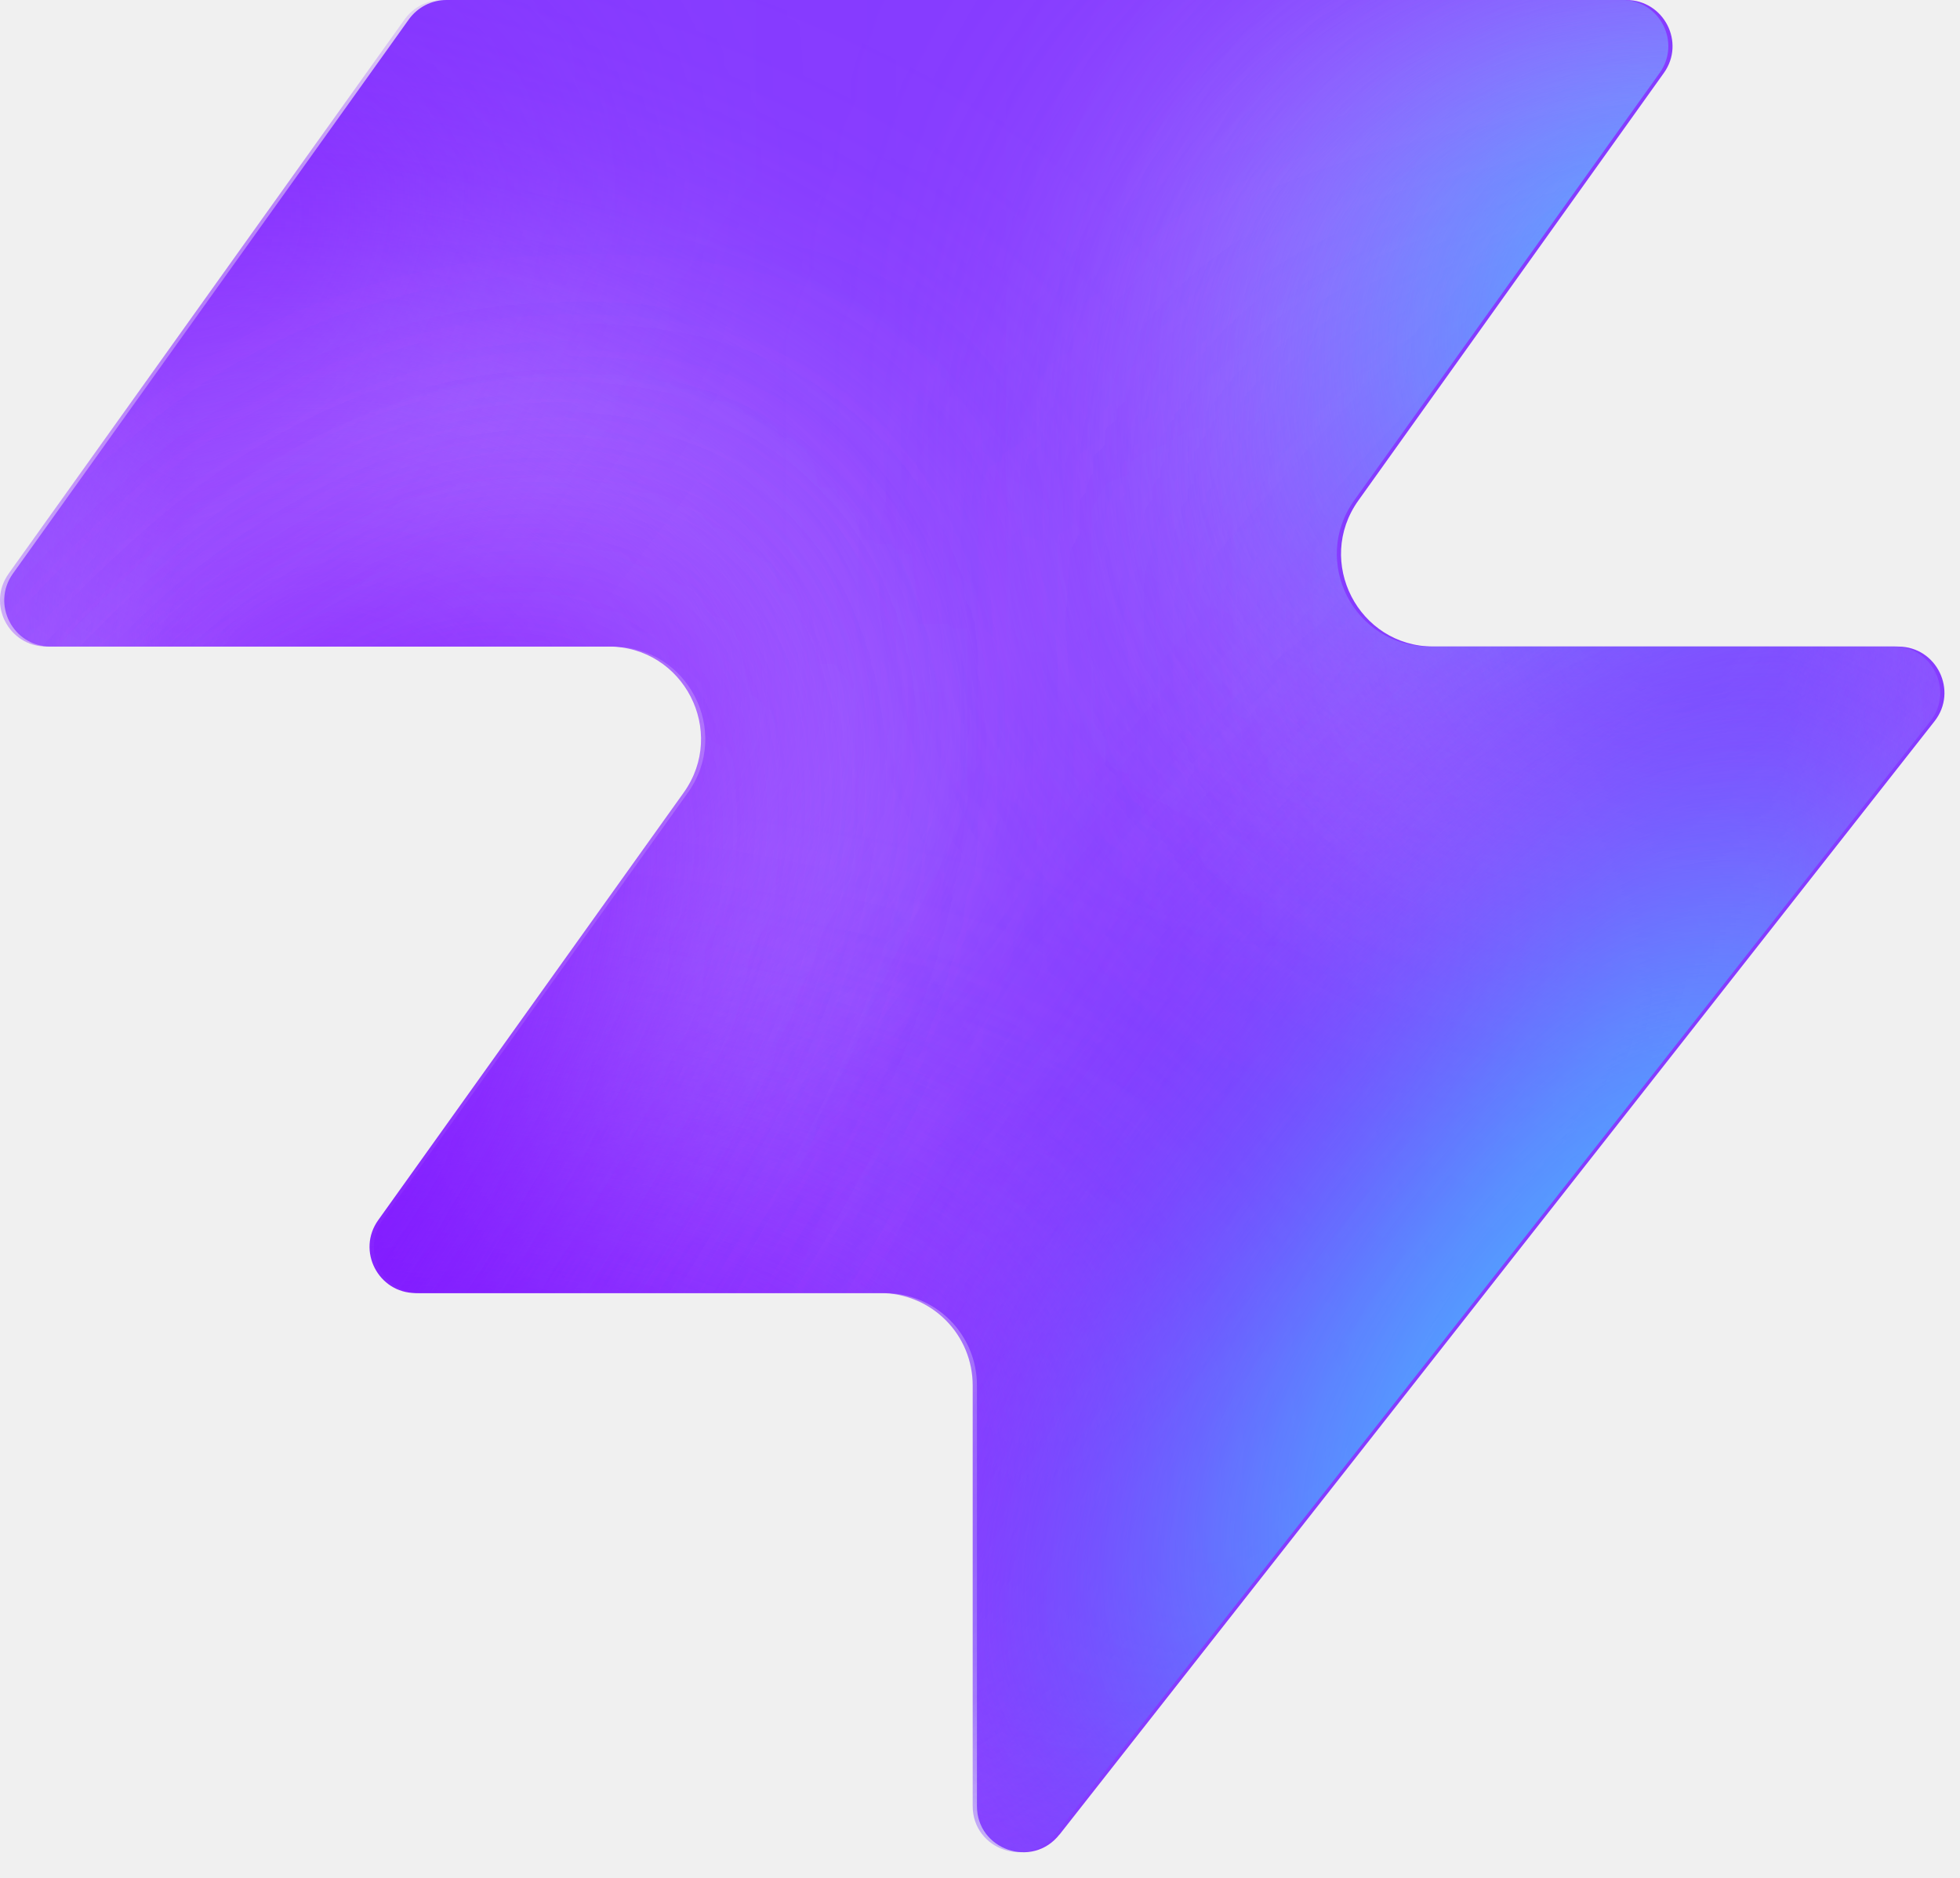
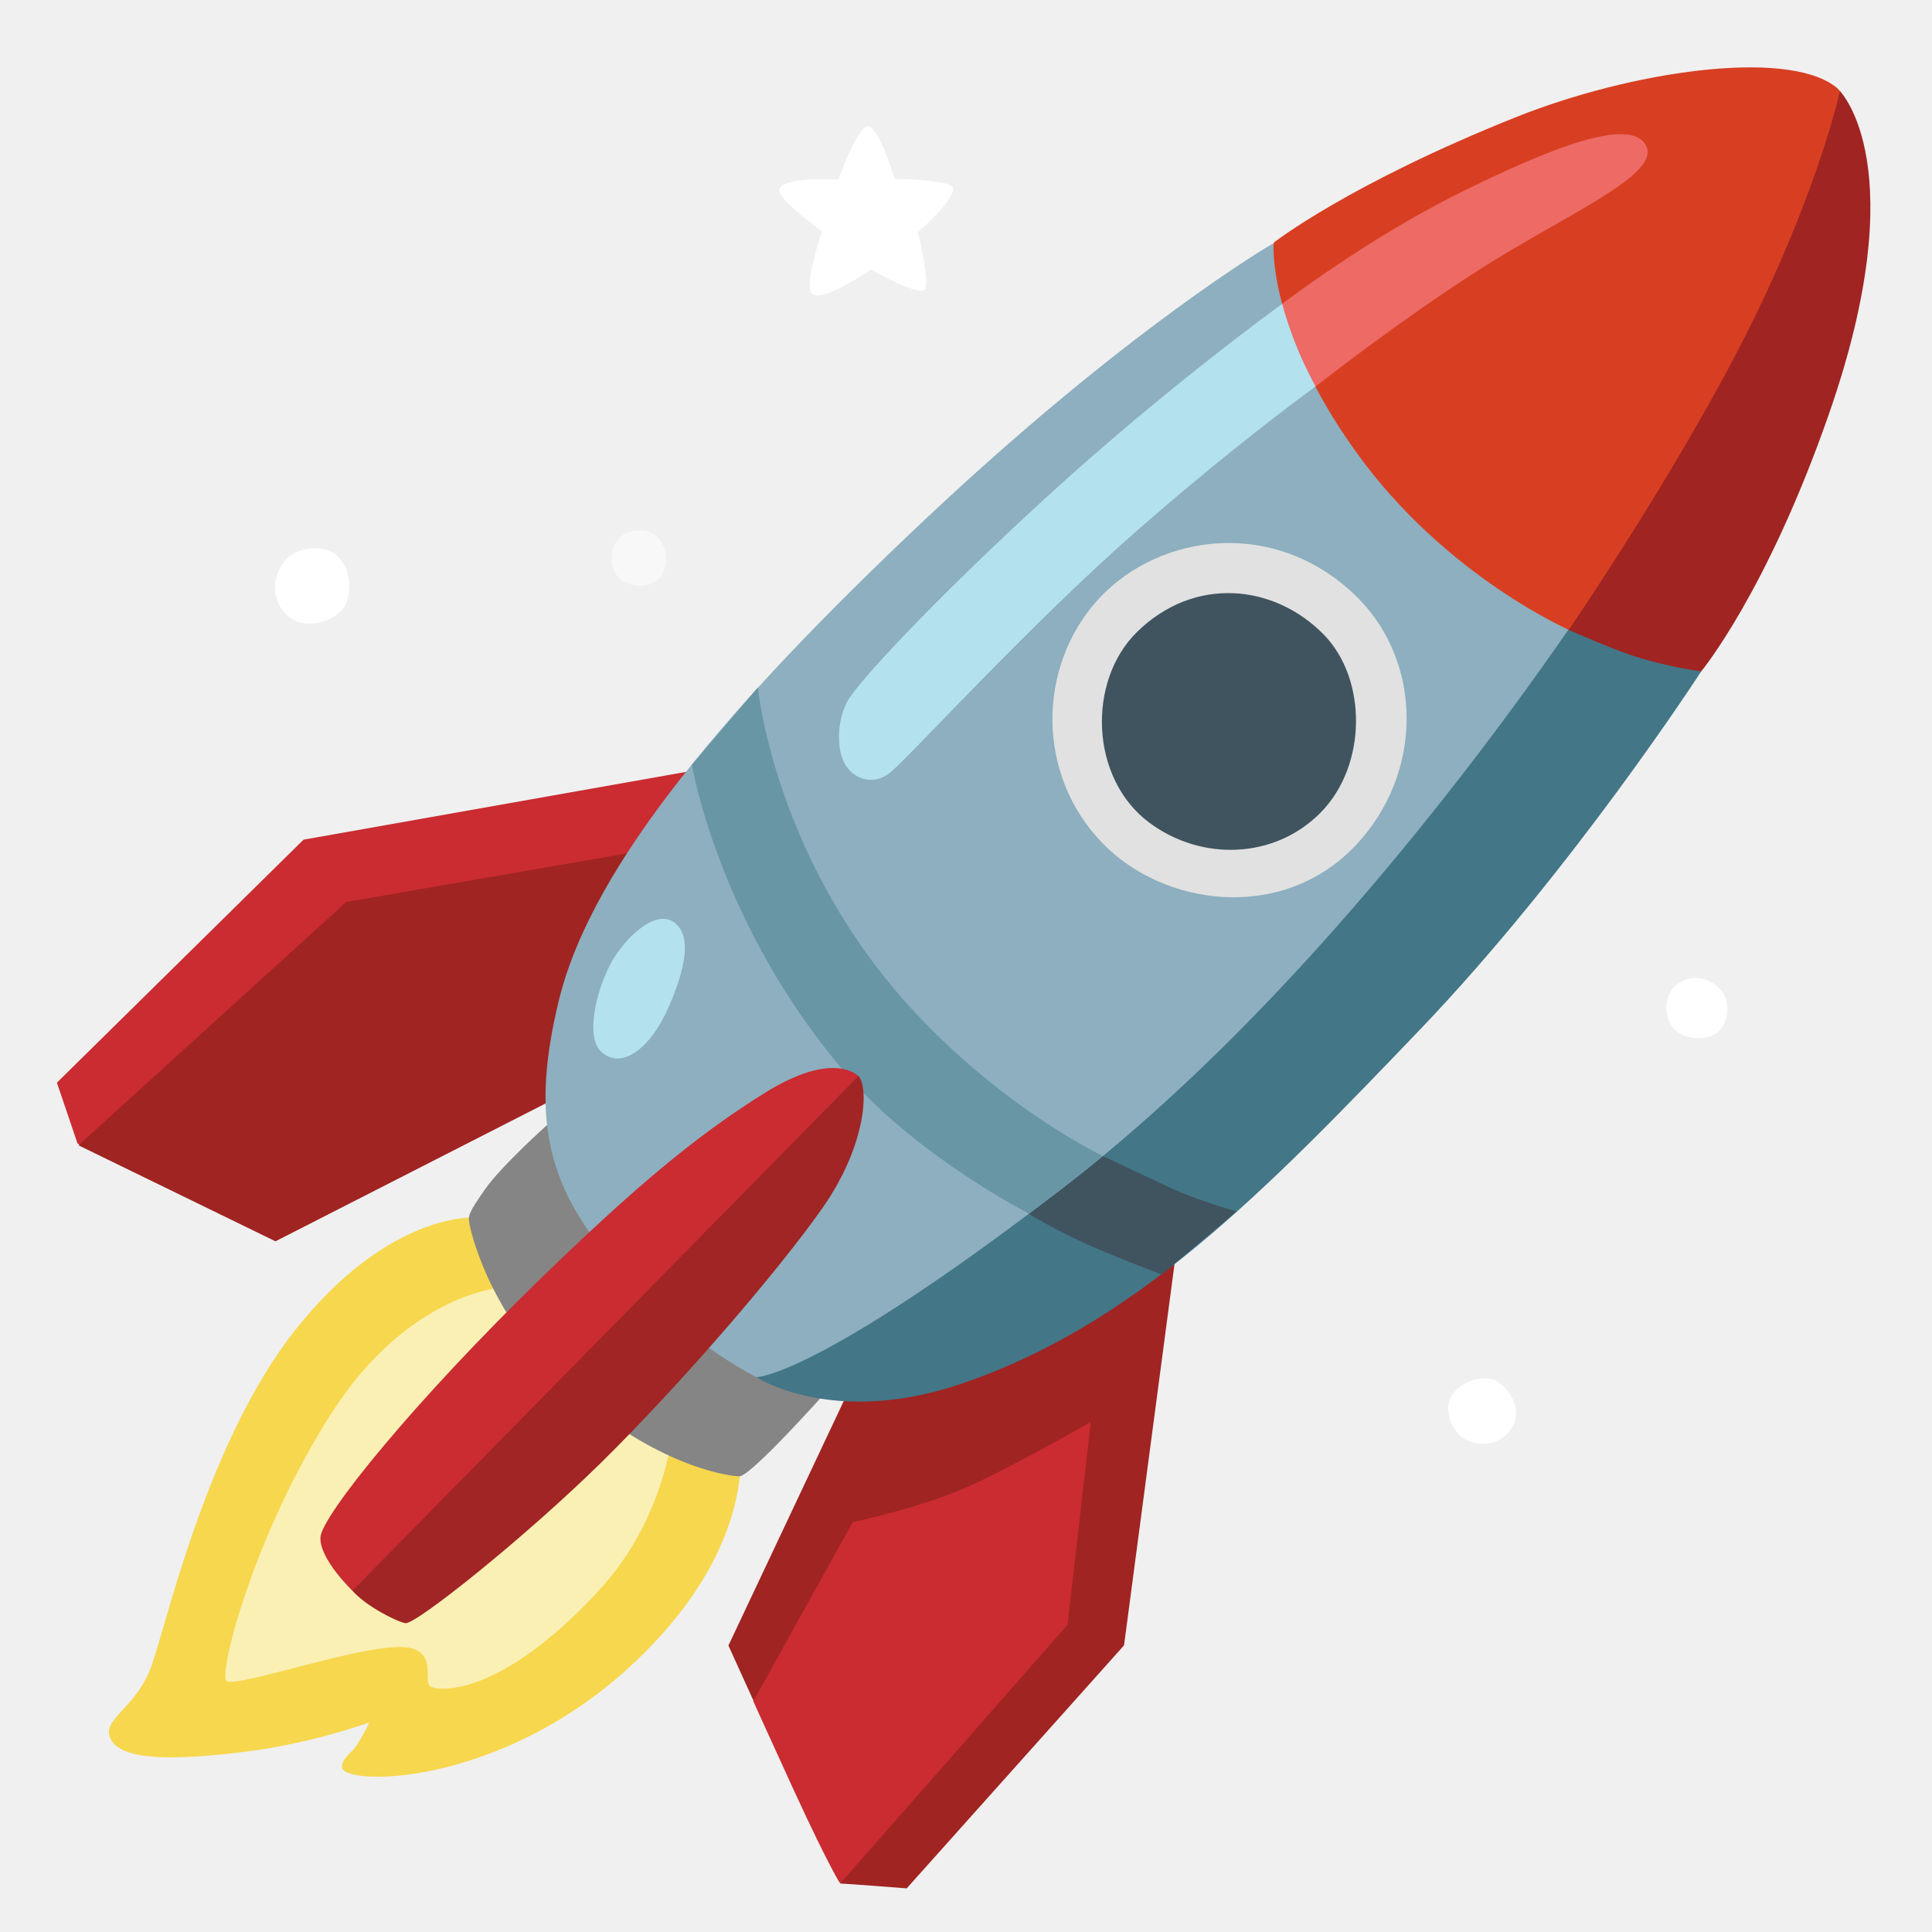
- <svg xmlns="http://www.w3.org/2000/svg" width="48" height="46" fill="none" viewBox="0 0 48 46">
-   <path fill="#863bff" d="M25.946 44.938c-.664.845-2.021.375-2.021-.698V33.937a2.26 2.26 0 0 0-2.262-2.262H10.287c-.92 0-1.456-1.04-.92-1.788l7.48-10.471c1.07-1.497 0-3.578-1.842-3.578H1.237c-.92 0-1.456-1.04-.92-1.788L10.013.474c.214-.297.556-.474.92-.474h28.894c.92 0 1.456 1.04.92 1.788l-7.48 10.471c-1.07 1.498 0 3.579 1.842 3.579h11.377c.943 0 1.473 1.088.89 1.83L25.947 44.94z" style="fill:#863bff;fill:color(display-p3 .525 .23 1);fill-opacity:1" />
-   <mask id="a" width="48" height="46" x="0" y="0" maskUnits="userSpaceOnUse" style="mask-type:alpha">
-     <path fill="#000" d="M25.842 44.938c-.664.844-2.021.375-2.021-.698V33.937a2.26 2.26 0 0 0-2.262-2.262H10.183c-.92 0-1.456-1.04-.92-1.788l7.48-10.471c1.07-1.498 0-3.579-1.842-3.579H1.133c-.92 0-1.456-1.04-.92-1.787L9.91.473c.214-.297.556-.474.92-.474h28.894c.92 0 1.456 1.04.92 1.788l-7.48 10.471c-1.07 1.498 0 3.578 1.842 3.578h11.377c.943 0 1.473 1.088.89 1.832L25.843 44.94z" style="fill:#000;fill-opacity:1" />
-   </mask>
-   <g mask="url(#a)">
-     <g filter="url(#b)">
-       <ellipse cx="5.508" cy="14.704" fill="#ede6ff" rx="5.508" ry="14.704" style="fill:#ede6ff;fill:color(display-p3 .927 .903 1);fill-opacity:1" transform="matrix(.00324 1 1 -.00324 -4.47 31.516)" />
-     </g>
-     <g filter="url(#c)">
-       <ellipse cx="10.399" cy="29.851" fill="#ede6ff" rx="10.399" ry="29.851" style="fill:#ede6ff;fill:color(display-p3 .927 .903 1);fill-opacity:1" transform="matrix(.00324 1 1 -.00324 -39.328 7.883)" />
-     </g>
-     <g filter="url(#d)">
-       <ellipse cx="5.508" cy="30.487" fill="#7e14ff" rx="5.508" ry="30.487" style="fill:#7e14ff;fill:color(display-p3 .492 .077 1);fill-opacity:1" transform="rotate(89.814 -25.913 -14.639)scale(1 -1)" />
-     </g>
-     <g filter="url(#e)">
-       <ellipse cx="5.508" cy="30.599" fill="#7e14ff" rx="5.508" ry="30.599" style="fill:#7e14ff;fill:color(display-p3 .492 .077 1);fill-opacity:1" transform="rotate(89.814 -32.644 -3.334)scale(1 -1)" />
-     </g>
-     <g filter="url(#f)">
-       <ellipse cx="5.508" cy="30.599" fill="#7e14ff" rx="5.508" ry="30.599" style="fill:#7e14ff;fill:color(display-p3 .492 .077 1);fill-opacity:1" transform="matrix(.00324 1 1 -.00324 -34.34 30.47)" />
-     </g>
-     <g filter="url(#g)">
-       <ellipse cx="14.072" cy="22.078" fill="#ede6ff" rx="14.072" ry="22.078" style="fill:#ede6ff;fill:color(display-p3 .927 .903 1);fill-opacity:1" transform="rotate(93.35 24.506 48.493)scale(-1 1)" />
-     </g>
-     <g filter="url(#h)">
-       <ellipse cx="3.47" cy="21.501" fill="#7e14ff" rx="3.47" ry="21.501" style="fill:#7e14ff;fill:color(display-p3 .492 .077 1);fill-opacity:1" transform="rotate(89.009 28.708 47.59)scale(-1 1)" />
-     </g>
-     <g filter="url(#i)">
-       <ellipse cx="3.47" cy="21.501" fill="#7e14ff" rx="3.47" ry="21.501" style="fill:#7e14ff;fill:color(display-p3 .492 .077 1);fill-opacity:1" transform="rotate(89.009 28.708 47.59)scale(-1 1)" />
-     </g>
-     <g filter="url(#j)">
-       <ellipse cx=".387" cy="8.972" fill="#7e14ff" rx="4.407" ry="29.108" style="fill:#7e14ff;fill:color(display-p3 .492 .077 1);fill-opacity:1" transform="rotate(39.51 .387 8.972)" />
-     </g>
-     <g filter="url(#k)">
-       <ellipse cx="47.523" cy="-6.092" fill="#7e14ff" rx="4.407" ry="29.108" style="fill:#7e14ff;fill:color(display-p3 .492 .077 1);fill-opacity:1" transform="rotate(37.892 47.523 -6.092)" />
-     </g>
-     <g filter="url(#l)">
-       <ellipse cx="41.412" cy="6.333" fill="#47bfff" rx="5.971" ry="9.665" style="fill:#47bfff;fill:color(display-p3 .28 .748 1);fill-opacity:1" transform="rotate(37.892 41.412 6.333)" />
-     </g>
-     <g filter="url(#m)">
-       <ellipse cx="-1.879" cy="38.332" fill="#7e14ff" rx="4.407" ry="29.108" style="fill:#7e14ff;fill:color(display-p3 .492 .077 1);fill-opacity:1" transform="rotate(37.892 -1.88 38.332)" />
-     </g>
-     <g filter="url(#n)">
-       <ellipse cx="-1.879" cy="38.332" fill="#7e14ff" rx="4.407" ry="29.108" style="fill:#7e14ff;fill:color(display-p3 .492 .077 1);fill-opacity:1" transform="rotate(37.892 -1.88 38.332)" />
-     </g>
-     <g filter="url(#o)">
-       <ellipse cx="35.651" cy="29.907" fill="#7e14ff" rx="4.407" ry="29.108" style="fill:#7e14ff;fill:color(display-p3 .492 .077 1);fill-opacity:1" transform="rotate(37.892 35.651 29.907)" />
-     </g>
-     <g filter="url(#p)">
-       <ellipse cx="38.418" cy="32.4" fill="#47bfff" rx="5.971" ry="15.297" style="fill:#47bfff;fill:color(display-p3 .28 .748 1);fill-opacity:1" transform="rotate(37.892 38.418 32.4)" />
-     </g>
-   </g>
-   <defs>
-     <filter id="b" width="60.045" height="41.654" x="-19.77" y="16.149" color-interpolation-filters="sRGB" filterUnits="userSpaceOnUse">
-       <feFlood flood-opacity="0" result="BackgroundImageFix" />
-       <feBlend in="SourceGraphic" in2="BackgroundImageFix" result="shape" />
-       <feGaussianBlur result="effect1_foregroundBlur_2002_17158" stdDeviation="7.659" />
-     </filter>
-     <filter id="c" width="90.34" height="51.437" x="-54.613" y="-7.533" color-interpolation-filters="sRGB" filterUnits="userSpaceOnUse">
-       <feFlood flood-opacity="0" result="BackgroundImageFix" />
-       <feBlend in="SourceGraphic" in2="BackgroundImageFix" result="shape" />
-       <feGaussianBlur result="effect1_foregroundBlur_2002_17158" stdDeviation="7.659" />
-     </filter>
-     <filter id="d" width="79.355" height="29.4" x="-49.64" y="2.03" color-interpolation-filters="sRGB" filterUnits="userSpaceOnUse">
-       <feFlood flood-opacity="0" result="BackgroundImageFix" />
-       <feBlend in="SourceGraphic" in2="BackgroundImageFix" result="shape" />
-       <feGaussianBlur result="effect1_foregroundBlur_2002_17158" stdDeviation="4.596" />
-     </filter>
-     <filter id="e" width="79.579" height="29.4" x="-45.045" y="20.029" color-interpolation-filters="sRGB" filterUnits="userSpaceOnUse">
-       <feFlood flood-opacity="0" result="BackgroundImageFix" />
-       <feBlend in="SourceGraphic" in2="BackgroundImageFix" result="shape" />
-       <feGaussianBlur result="effect1_foregroundBlur_2002_17158" stdDeviation="4.596" />
-     </filter>
-     <filter id="f" width="79.579" height="29.4" x="-43.513" y="21.178" color-interpolation-filters="sRGB" filterUnits="userSpaceOnUse">
-       <feFlood flood-opacity="0" result="BackgroundImageFix" />
-       <feBlend in="SourceGraphic" in2="BackgroundImageFix" result="shape" />
-       <feGaussianBlur result="effect1_foregroundBlur_2002_17158" stdDeviation="4.596" />
-     </filter>
-     <filter id="g" width="74.749" height="58.852" x="15.756" y="-17.901" color-interpolation-filters="sRGB" filterUnits="userSpaceOnUse">
-       <feFlood flood-opacity="0" result="BackgroundImageFix" />
-       <feBlend in="SourceGraphic" in2="BackgroundImageFix" result="shape" />
-       <feGaussianBlur result="effect1_foregroundBlur_2002_17158" stdDeviation="7.659" />
-     </filter>
-     <filter id="h" width="61.377" height="25.362" x="23.548" y="2.284" color-interpolation-filters="sRGB" filterUnits="userSpaceOnUse">
-       <feFlood flood-opacity="0" result="BackgroundImageFix" />
-       <feBlend in="SourceGraphic" in2="BackgroundImageFix" result="shape" />
-       <feGaussianBlur result="effect1_foregroundBlur_2002_17158" stdDeviation="4.596" />
-     </filter>
-     <filter id="i" width="61.377" height="25.362" x="23.548" y="2.284" color-interpolation-filters="sRGB" filterUnits="userSpaceOnUse">
-       <feFlood flood-opacity="0" result="BackgroundImageFix" />
-       <feBlend in="SourceGraphic" in2="BackgroundImageFix" result="shape" />
-       <feGaussianBlur result="effect1_foregroundBlur_2002_17158" stdDeviation="4.596" />
-     </filter>
-     <filter id="j" width="56.045" height="63.649" x="-27.636" y="-22.853" color-interpolation-filters="sRGB" filterUnits="userSpaceOnUse">
-       <feFlood flood-opacity="0" result="BackgroundImageFix" />
-       <feBlend in="SourceGraphic" in2="BackgroundImageFix" result="shape" />
-       <feGaussianBlur result="effect1_foregroundBlur_2002_17158" stdDeviation="4.596" />
-     </filter>
-     <filter id="k" width="54.814" height="64.646" x="20.116" y="-38.415" color-interpolation-filters="sRGB" filterUnits="userSpaceOnUse">
-       <feFlood flood-opacity="0" result="BackgroundImageFix" />
-       <feBlend in="SourceGraphic" in2="BackgroundImageFix" result="shape" />
-       <feGaussianBlur result="effect1_foregroundBlur_2002_17158" stdDeviation="4.596" />
-     </filter>
-     <filter id="l" width="33.541" height="35.313" x="24.641" y="-11.323" color-interpolation-filters="sRGB" filterUnits="userSpaceOnUse">
-       <feFlood flood-opacity="0" result="BackgroundImageFix" />
-       <feBlend in="SourceGraphic" in2="BackgroundImageFix" result="shape" />
-       <feGaussianBlur result="effect1_foregroundBlur_2002_17158" stdDeviation="4.596" />
-     </filter>
-     <filter id="m" width="54.814" height="64.646" x="-29.286" y="6.009" color-interpolation-filters="sRGB" filterUnits="userSpaceOnUse">
-       <feFlood flood-opacity="0" result="BackgroundImageFix" />
-       <feBlend in="SourceGraphic" in2="BackgroundImageFix" result="shape" />
-       <feGaussianBlur result="effect1_foregroundBlur_2002_17158" stdDeviation="4.596" />
-     </filter>
-     <filter id="n" width="54.814" height="64.646" x="-29.286" y="6.009" color-interpolation-filters="sRGB" filterUnits="userSpaceOnUse">
-       <feFlood flood-opacity="0" result="BackgroundImageFix" />
-       <feBlend in="SourceGraphic" in2="BackgroundImageFix" result="shape" />
-       <feGaussianBlur result="effect1_foregroundBlur_2002_17158" stdDeviation="4.596" />
-     </filter>
-     <filter id="o" width="54.814" height="64.646" x="8.244" y="-2.416" color-interpolation-filters="sRGB" filterUnits="userSpaceOnUse">
-       <feFlood flood-opacity="0" result="BackgroundImageFix" />
-       <feBlend in="SourceGraphic" in2="BackgroundImageFix" result="shape" />
-       <feGaussianBlur result="effect1_foregroundBlur_2002_17158" stdDeviation="4.596" />
-     </filter>
-     <filter id="p" width="39.409" height="43.623" x="18.713" y="10.588" color-interpolation-filters="sRGB" filterUnits="userSpaceOnUse">
-       <feFlood flood-opacity="0" result="BackgroundImageFix" />
-       <feBlend in="SourceGraphic" in2="BackgroundImageFix" result="shape" />
-       <feGaussianBlur result="effect1_foregroundBlur_2002_17158" stdDeviation="4.596" />
-     </filter>
-   </defs>
+ <svg xmlns="http://www.w3.org/2000/svg" width="800px" height="800px" viewBox="0 0 128 128" aria-hidden="true" role="img" class="iconify iconify--noto" preserveAspectRatio="xMidYMid meet">
+   <path fill="#ca2c31" d="M3.77 71.73l16.34-16.1l27.82-4.93l-2.75 14.56L7.57 76.82l-2.43-1.05z" />
+   <path fill="#a02422" d="M22.94 59.76L5.2 75.88l13.05 6.36l19.81-10.11v-4.77l4.05-10.92z" />
+   <path d="M64.92 88.15l-8.57 3.72l-8.09 17.15s7.12 15.77 7.44 15.77c.32 0 4.37.32 4.37.32l14.4-16.1l3.64-27.5l-13.19 6.64z" fill="#a02422" />
+   <path d="M56.5 100.84s4.77-.97 8.17-2.59c3.4-1.62 7.6-4.04 7.6-4.04l-1.54 13.43l-15.05 17.13s-.59-.73-3.09-6.17c-1.99-4.34-2.68-5.89-2.68-5.89l6.59-11.87z" fill="#ca2c31" />
+   <path d="M31.58 80.66s-5.74-.48-12.03 7.47c-5.74 7.26-8.43 19.08-9.47 22.12s-3.53 3.66-2.7 5.05s4.42 1.31 8.85.76s8.23-1.94 8.23-1.94s-.19.48-.83 1.52c-.23.37-1.03.9-.97 1.45c.14 1.31 11.36 1.34 20.32-7.88c9.68-9.95 4.98-18.11 4.98-18.11L31.58 80.66z" fill="#f7d74d" />
+   <path d="M33.31 85.29s-6.19.33-11.31 8.28s-7.5 17.16-7.01 17.78c.48.62 10.02-2.83 12.31-2.14c1.57.48.76 2.07 1.18 2.49c.35.35 4.49.94 11.19-6.32c6.71-7.26 5.12-17.46 5.12-17.46l-11.48-2.63z" fill="#fbf0b4" />
+   <path d="M36.35 74.44s-3.11 2.77-4.22 4.36c-1.11 1.59-1.11 1.73-1.04 2.21c.07.48 1.22 5.75 6.01 10.37c5.88 5.67 11.13 6.43 11.89 6.43c.76 0 5.81-5.67 5.81-5.67l-18.45-17.7z" fill="#858585" />
+   <path d="M50.1 91.24s5.04 3.31 13.49.47c11.55-3.88 20.02-12.56 30.51-23.52c10.12-10.58 18.61-23.71 18.61-23.71l-5.95-19.93L50.1 91.24z" fill="#437687" />
+   <path d="M67.99 80.33l1.39-4.32l3.48.49s2.65 1.25 4.6 2.16c1.95.91 4.46 1.6 4.46 1.6l-4.95 4.18s-2.7-1.02-4.67-1.88c-2.22-.97-4.31-2.23-4.31-2.23z" fill="#3f545f" />
+   <path d="M84.32 16.14s-9.62 5.58-23.41 18.63c-12.43 11.76-21.64 22.4-23.87 31.45c-1.86 7.58-.87 12.18 3.36 17.15c4.47 5.26 9.71 7.87 9.71 7.87s3.94.06 20.38-12.59C91 62.86 107.43 36.42 107.43 36.42L84.32 16.14z" fill="#8dafbf" />
+   <path d="M104.18 41.84s-8.37-3.57-14.34-11.9c-5.93-8.27-5.46-13.86-5.46-13.86s4.96-3.89 16.11-8.34c7.5-2.99 17.71-4.52 21.07-2.03s-2.3 14.98-2.3 14.98l-10.31 19.96l-4.77 1.19z" fill="#d83f22" />
+   <path d="M68.17 80.4s-7.23-3.69-11.83-8.94c-8.7-9.91-10.5-20.79-10.5-20.79l4.37-5.13S51.3 57.1 60.63 67.09c6.08 6.51 12.43 9.49 12.43 9.49s-1.27 1.07-2.63 2.11c-.87.67-2.26 1.71-2.26 1.71z" fill="#6896a5" />
+   <path d="M112.71 44.48s4.34-5.23 8.45-17.02c5.74-16.44.74-21.42.74-21.42s-1.69 7.82-7.56 18.69c-4.71 8.71-10.41 17-10.41 17s3.14 1.41 4.84 1.9c2.14.62 3.94.85 3.94.85z" fill="#a02422" />
+   <path d="M39.81 69.66c1.3 1.24 3.27-.06 4.56-3.1c1.3-3.04 1.28-4.74.28-5.46c-1.24-.9-3.32 1.07-4.23 2.82c-1 1.94-1.59 4.8-.61 5.74z" fill="#b3e1ee" />
+   <path d="M84.95 20.13s-7.61 5.47-15.73 12.91c-7.45 6.83-12.39 12.17-13.07 13.41c-.72 1.33-.73 3.21-.17 4.17s1.8 1.46 2.93.62c1.13-.85 9.18-9.75 16.45-16.11c6.65-5.82 11.78-9.51 11.78-9.51s2.08-3.68 1.74-4.52c-.34-.85-3.93-.97-3.93-.97z" fill="#b3e1ee" />
+   <path d="M84.95 20.13s5.62-4.31 11.74-7.34c5.69-2.82 11.35-5.17 12.37-3.13c.97 1.94-5.37 4.58-10.95 8.14c-5.58 3.56-10.95 7.81-10.95 7.81s-.82-1.5-1.35-2.89a23.7 23.7 0 0 1-.86-2.59z" fill="#ed6a65" />
+   <path d="M89.59 39.25c-5.57-5.13-13.32-3.75-17.14.81c-3.92 4.7-3.63 11.88 1 16.2c4.21 3.92 12.04 4.81 16.76-.69c4.2-4.88 3.94-12.13-.62-16.32z" fill="#e1e1e1" />
+   <path d="M75.33 41.87c-3.31 3.25-3.13 9.69.81 12.63c3.44 2.57 8.32 2.44 11.38-.69c3.06-3.13 3.06-8.82.19-11.76c-3.3-3.37-8.59-3.9-12.38-.18z" fill="#3f545f" />
+   <path d="M50 76.89s6.19-6.28 6.87-5.6c.68.68.59 4.49-2.37 8.73c-2.97 4.24-9.5 11.79-14.67 16.88c-5.1 5.01-12.29 10.74-12.97 10.64c-.53-.08-2.68-1.15-3.54-2.19c-.84-1.03 1.67-5.9 2.68-7.51c1.02-1.61 24-20.95 24-20.95z" fill="#a02524" />
+   <path d="M21.23 101.85c-.08 1.44 2.12 3.54 2.12 3.54L56.87 71.3s-1.57-1.77-6.19 1.1c-4.66 2.9-8.74 6.38-14.76 12.21c-8.39 8.14-14.61 15.8-14.69 17.24z" fill="#ca2c31" />
+   <path d="M19.06 36.95c-1.11 1.11-1.16 2.89.08 3.91c1.1.91 2.89.32 3.56-.5s.59-2.6-.3-3.48c-.89-.89-2.66-.6-3.34.07z" fill="#ffffff" />
+   <path d="M41.02 35.65c-.84.93-.57 2.31.21 2.82s1.95.46 2.52-.24c.51-.63.57-1.89-.21-2.67c-.68-.67-1.98-.51-2.52.09z" opacity=".5" fill="#ffffff" />
+   <path d="M55.55 11.89s1.22-3.48 1.94-3.52c.73-.04 1.78 3.48 1.78 3.48s3.61.04 3.85.57c.31.68-2.31 2.96-2.31 2.96s.85 3.4.45 3.81c-.45.45-3.56-1.34-3.56-1.34s-3.2 2.23-3.89 1.62c-.6-.53.65-4.13.65-4.13s-3-2.19-2.84-2.8c.23-.86 3.93-.65 3.93-.65z" fill="#ffffff" />
+   <path d="M97.01 95.33c1.21.67 2.73.29 3.29-1c.51-1.15-.43-2.52-1.28-2.89c-.85-.37-2.34.12-2.88 1.09c-.53.96.14 2.4.87 2.8z" fill="#ffffff" />
+   <path d="M114.19 65.84c-.69-1.07-2.18-1.42-3.15-.56c-.94.84-.71 2.16-.18 2.83c.53.67 1.95.92 2.81.37s.94-2 .52-2.64z" fill="#ffffff" />
</svg>
